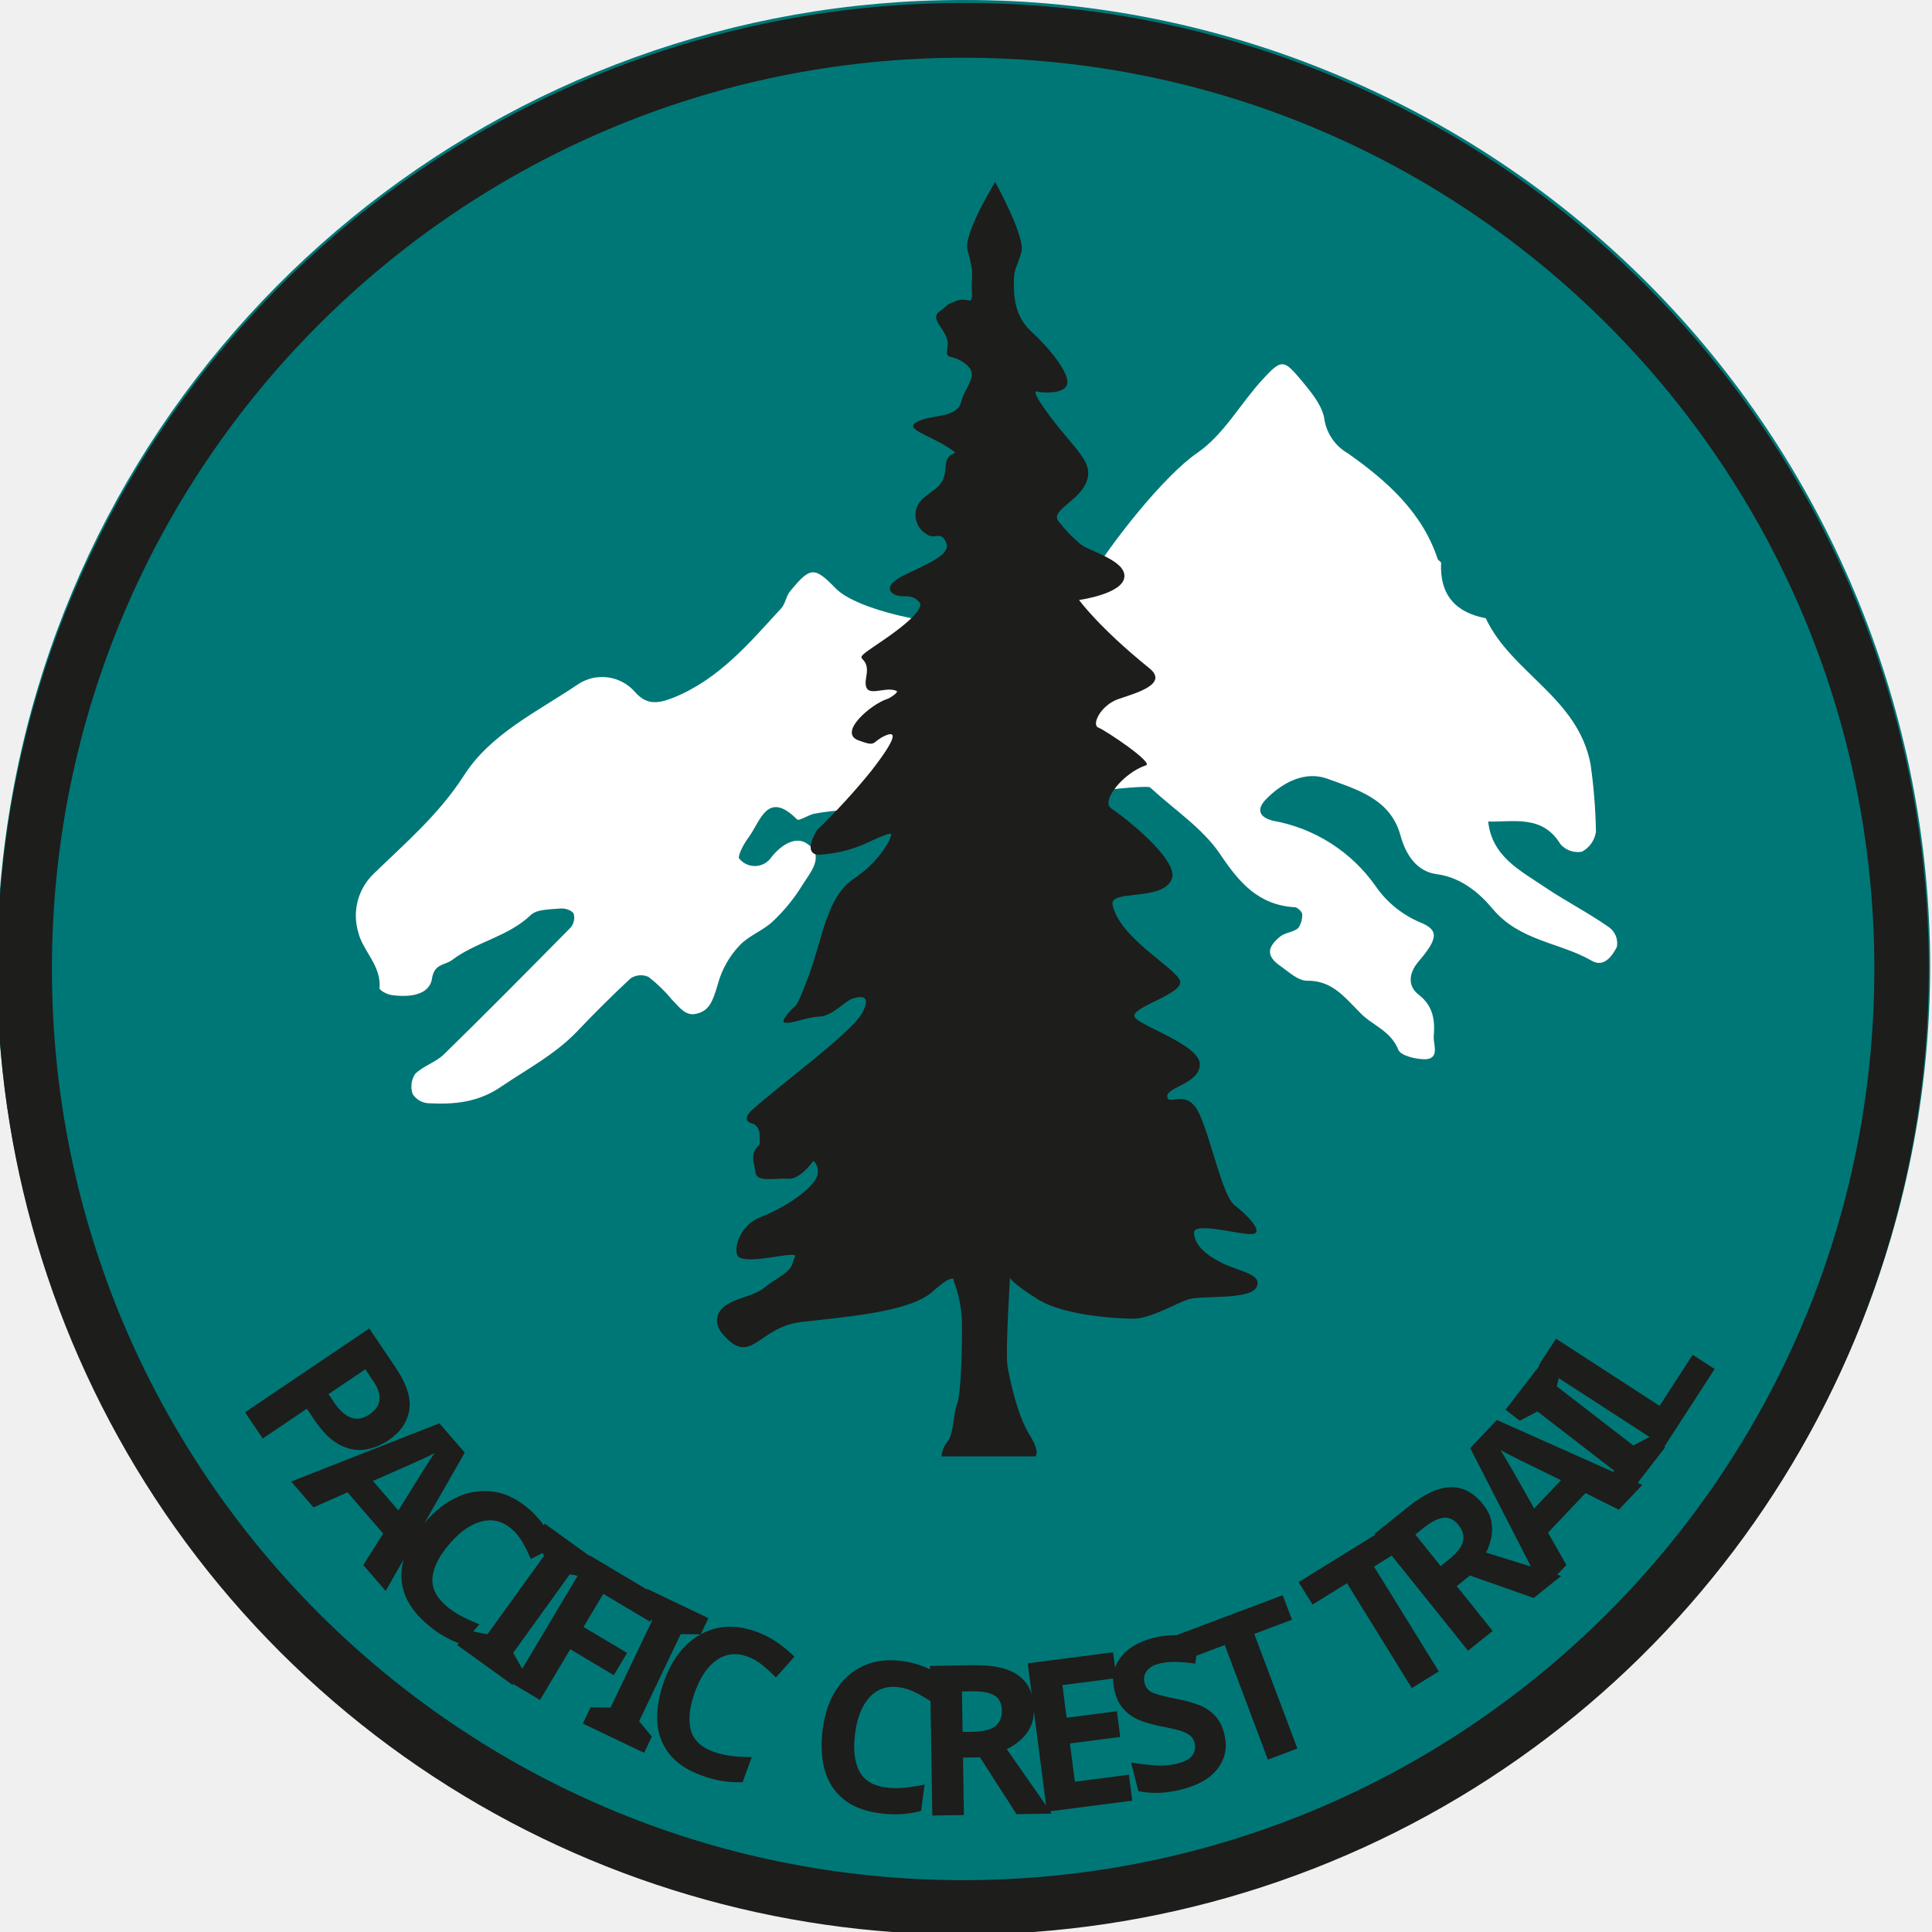
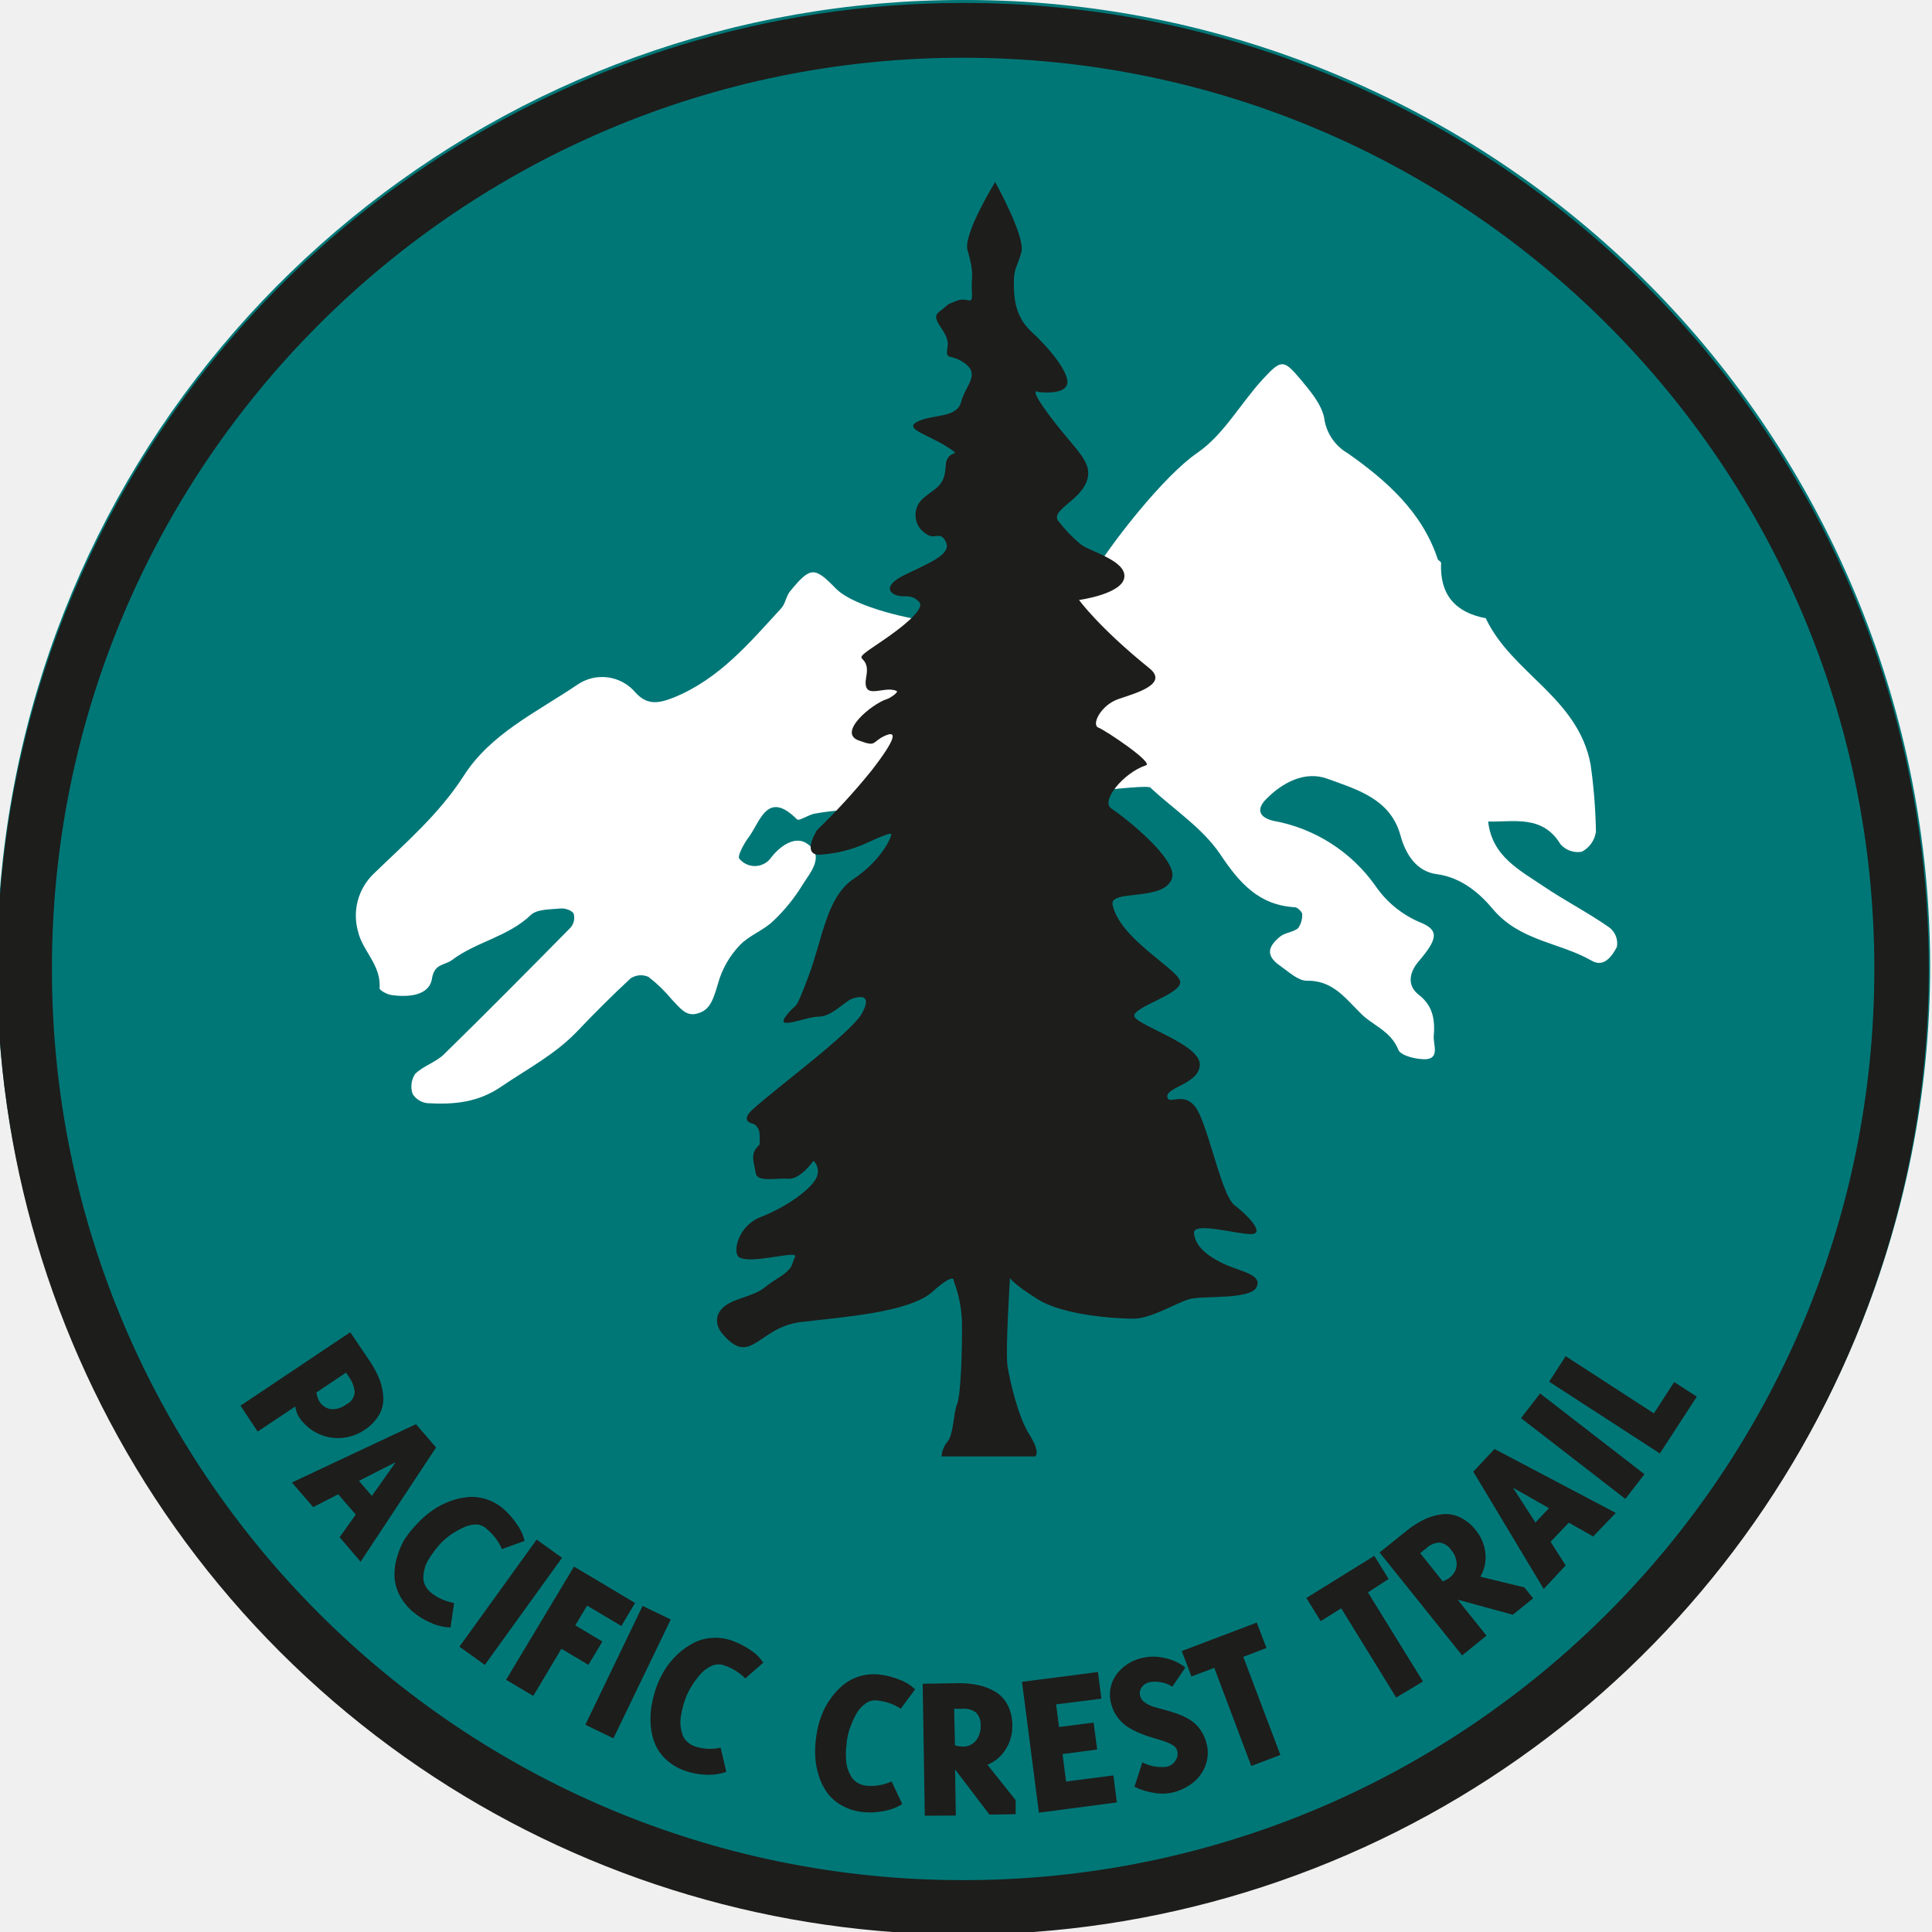
<svg xmlns="http://www.w3.org/2000/svg" id="Layer_1" data-name="Layer 1" viewBox="0 0 256 256">
  <defs>
-     <style>.cls-1{fill:#077;}.cls-2,.cls-3{fill:#1d1d1b;}.cls-3{font-size:27.76px;font-family:Delicious-Heavy, Delicious Heavy;font-weight:800;}.cls-4{fill:#fff;}</style>
+     <style>.cls-1{fill:#077;}.cls-2{fill:#1d1d1b;}.cls-3{fill:#fff;}</style>
  </defs>
  <path class="cls-1" d="M127.68,0A128,128,0,0,0,77.86,245.94,128,128,0,0,0,177.51,10.06,127.31,127.31,0,0,0,127.68,0Z" />
  <path class="cls-2" d="M127.61,7.65A120.74,120.74,0,1,1,6.88,128.39,120.73,120.73,0,0,1,127.61,7.65m0-7.26a128,128,0,0,0-90.5,218.5A128,128,0,1,0,177.44,10.45,127.13,127.13,0,0,0,127.61.39Z" />
-   <text class="cls-3" transform="matrix(0.56, 0.83, -0.83, 0.56, 31.07, 185.06)">P</text>
-   <text class="cls-3" transform="translate(38.58 196.31) rotate(49.18)">A</text>
-   <text class="cls-3" transform="matrix(0.75, 0.66, -0.66, 0.75, 48.72, 207.91)">C</text>
-   <text class="cls-3" transform="translate(59.87 217.46) rotate(35.8)">I</text>
-   <text class="cls-3" transform="translate(65.85 221.86) rotate(30.79)">F</text>
-   <text class="cls-3" transform="matrix(0.9, 0.43, -0.43, 0.9, 76.43, 228)">I</text>
-   <text class="cls-3" transform="translate(83.14 231.38) rotate(20.04)">C</text>
-   <text class="cls-3" transform="translate(97.1 236.27) rotate(13.83)"> </text>
-   <text class="cls-3" transform="translate(106.12 238.58) rotate(7.65)">C</text>
-   <text class="cls-3" transform="translate(121.04 240.61) rotate(-0.93)">R</text>
-   <text class="cls-3" transform="translate(136.24 240.38) rotate(-7.36)">E</text>
-   <text class="cls-3" transform="translate(149.82 238.54) rotate(-14.25)">S</text>
-   <text class="cls-3" transform="matrix(0.93, -0.35, 0.35, 0.93, 162.48, 235.24)">T</text>
-   <text class="cls-3" transform="translate(173.76 230.84) rotate(-26.26)"> </text>
-   <text class="cls-3" transform="translate(182.02 226.8) rotate(-31.72)">T</text>
-   <text class="cls-3" transform="translate(192.57 220.29) rotate(-38.74)">R</text>
-   <text class="cls-3" transform="translate(204.44 210.66) rotate(-46.54)">A</text>
-   <text class="cls-3" transform="matrix(0.61, -0.79, 0.79, 0.61, 214.61, 199.59)">I</text>
-   <text class="cls-3" transform="translate(219.18 193.78) rotate(-57.06)">L</text>
-   <path class="cls-4" d="M213.14,122.82c-2.77-1.93-5.79-3.47-8.55-5.34-3.22-2.18-6.89-4-7.4-8.62,3.47.07,7.2-.9,9.58,3a3.06,3.06,0,0,0,2.83,1,3.56,3.56,0,0,0,1.87-2.64,72,72,0,0,0-.71-8.94c-1.67-8.87-10.48-12.09-13.89-19.36-4.06-.77-6.11-3.15-5.92-7.33,0-.19-.39-.32-.45-.52-2.06-6.24-6.82-10.42-11.9-14a6.37,6.37,0,0,1-3.15-4.76c-.39-1.81-1.87-3.54-3.16-5.09-2.18-2.57-2.5-2.63-4.88-.06-3,3.22-5.21,7.4-8.75,9.84-4.51,3.09-11.52,12.09-14.22,16.6,1.42,1.28-16.27,4.44-15.89,6-4.43.45-15-1.74-17.81-4.63s-3.35-2.9-6,.32c-.58.64-.64,1.67-1.22,2.31C99.29,85.19,95.3,90,89.19,92.46c-2.13.84-3.54.9-5-.71a5.78,5.78,0,0,0-7.72-1c-5.33,3.6-11.51,6.49-15.05,12.09-3.28,5.08-7.72,8.88-11.9,12.93a7.7,7.7,0,0,0-2.06,7.72c.58,2.51,3.09,4.44,2.83,7.46,0,.26,1,.84,1.61.9,2.25.32,5,.07,5.34-2.19.32-2,1.67-1.73,2.64-2.44,3.22-2.44,7.46-3.09,10.48-6,.84-.77,2.58-.71,3.93-.84.58-.06,1.54.26,1.73.71a2,2,0,0,1-.45,1.86c-5.53,5.6-11.06,11.2-16.72,16.73-1.09,1.09-2.77,1.54-3.86,2.64a3.08,3.08,0,0,0-.32,2.63,2.65,2.65,0,0,0,2,1.23c3.48.19,6.69-.07,9.84-2.26,3.41-2.31,7-4.18,9.91-7.2,2.32-2.44,4.7-4.82,7.14-7.08a2.45,2.45,0,0,1,2.38-.19,19.18,19.18,0,0,1,3.09,3c1,1,1.8,2.25,3.28,1.87s2.06-1.23,2.83-4a12,12,0,0,1,2.89-5.08c1.23-1.29,3.09-1.93,4.38-3.16a23.19,23.19,0,0,0,3.92-4.82c1-1.61,3-3.8.71-5.4-1.48-1.16-3.47,0-4.83,1.73a2.65,2.65,0,0,1-4.24.2c-.32-.26.58-2,1.22-2.83,1.55-2.06,2.45-6.37,6.43-2.38.26.25,1.55-.65,2.38-.78,1.35-.25,2.77-.38,4.12-.51,2.77-2.57,22.77-1.16,22.77-1.16s17.56-2.44,17.56-1.74c3.15,2.9,6.88,5.34,9.2,8.75,2.57,3.86,5.15,6.82,10,7.08.32.06.9.64.9.9A3,3,0,0,1,172,123c-.64.52-1.73.58-2.38,1.1-1.8,1.48-1.8,2.64.07,3.92,1.09.77,2.31,1.93,3.47,1.93,3.35-.06,5,2.19,7,4.18,1.61,1.74,4.11,2.38,5.14,5,.33.77,2.45,1.28,3.67,1.22,1.74-.13,1-1.87,1-2.9.19-2.18,0-4.11-2-5.66-1.48-1.15-1.29-2.83-.07-4.31,2.64-3.08,2.83-4.24.26-5.27a13.53,13.53,0,0,1-5.86-4.76,21.16,21.16,0,0,0-13.57-8.69c-1.93-.45-2.25-1.54-1-2.83,2.25-2.31,5.21-3.79,8.11-2.76,3.86,1.41,8.36,2.64,9.71,7.46.71,2.64,2.19,4.89,4.89,5.21,3.28.45,5.72,2.64,7.33,4.57,3.6,4.31,8.88,4.44,13.12,6.88,1.68,1,2.77-.71,3.35-1.8A2.62,2.62,0,0,0,213.14,122.82Z" />
+   <path class="cls-2" d="M31.87,186.26l14.54-9.73L49,180.36a12.26,12.26,0,0,1,1.3,2.46,7.49,7.49,0,0,1,.49,2.39,4.21,4.21,0,0,1-.59,2.32,6,6,0,0,1-2,2,6.18,6.18,0,0,1-8.53-1.69,3,3,0,0,1-.53-1.48l-5,3.33Zm10.05-1.75a3.85,3.85,0,0,0,.35,1.11,2.21,2.21,0,0,0,1.64,1.11,3.21,3.21,0,0,0,2-.65A1.94,1.94,0,0,0,47,184.45a4.08,4.08,0,0,0-.81-2.06l-.34-.51Z" />
+   <path class="cls-2" d="M38.68,196.44l16.44-7.73,2.66,3.09-10,15.14L45,203.69l2.14-3L44.81,198,41.5,199.7Zm8.88-.22,1.71,2,3.17-4.48Z" />
+   <path class="cls-2" d="M55.18,202a11.75,11.75,0,0,1,2-1.78,10.29,10.29,0,0,1,2.33-1.26,9.32,9.32,0,0,1,2.48-.59,6.44,6.44,0,0,1,2.51.3A6.62,6.62,0,0,1,66.79,200a10.44,10.44,0,0,1,1.72,2,5.87,5.87,0,0,1,1,2.18l-3,1.08a7.08,7.08,0,0,0-2-2.65A2.11,2.11,0,0,0,63,202a4.14,4.14,0,0,0-1.82.51,11.88,11.88,0,0,0-1.67,1,9.8,9.8,0,0,0-1.27,1.16c-.27.31-.51.61-.74.91s-.45.65-.68,1a4.44,4.44,0,0,0-.52,1.14,5.71,5.71,0,0,0-.21,1.14,2.44,2.44,0,0,0,.2,1.12,2.93,2.93,0,0,0,.76,1,5.6,5.6,0,0,0,1.46.91,6.29,6.29,0,0,0,1.66.51l-.47,3.25a6.88,6.88,0,0,1-2.66-.64,9,9,0,0,1-2.38-1.48,7.27,7.27,0,0,1-1.75-2.23,6.06,6.06,0,0,1-.64-2.41,7.9,7.9,0,0,1,.31-2.47,10.64,10.64,0,0,1,1-2.41A13.89,13.89,0,0,1,55.18,202Z" />
+   <path class="cls-2" d="M60.88,218.19,71.11,204l3.36,2.42L64.24,220.61Z" />
+   <path class="cls-2" d="M67.06,222.58l9-15,8.09,4.82-1.82,3.05-4.54-2.7-1.56,2.62,3.59,2.14-1.85,3.09-3.58-2.13-3.73,6.25Z" />
+   <path class="cls-2" d="M77.56,228.54l7.59-15.75,3.73,1.8-7.6,15.75Z" />
+   <path class="cls-2" d="M87,223.48a12.47,12.47,0,0,1,1.18-2.37,10.29,10.29,0,0,1,1.7-2,9.29,9.29,0,0,1,2.1-1.45,6.34,6.34,0,0,1,2.44-.64,6.59,6.59,0,0,1,2.68.41,10.93,10.93,0,0,1,2.32,1.2,5.64,5.64,0,0,1,1.72,1.68l-2.39,2.09a7,7,0,0,0-2.83-1.74,2.15,2.15,0,0,0-1.63.08,4.32,4.32,0,0,0-1.52,1.14,11.89,11.89,0,0,0-1.16,1.59,9.17,9.17,0,0,0-.76,1.55q-.21.57-.36,1.11c-.1.37-.18.77-.26,1.22a5.37,5.37,0,0,0-.06,1.25,5.26,5.26,0,0,0,.22,1.13,2.29,2.29,0,0,0,.6,1,2.8,2.8,0,0,0,1.08.67,6,6,0,0,0,1.68.32,6.47,6.47,0,0,0,1.74-.14l.75,3.2a7,7,0,0,1-2.71.38,9.15,9.15,0,0,1-2.77-.52,7.11,7.11,0,0,1-2.43-1.43,6.08,6.08,0,0,1-1.48-2,7.83,7.83,0,0,1-.61-2.41,10.44,10.44,0,0,1,.07-2.62A14.59,14.59,0,0,1,87,223.48Z" />
+   <path class="cls-2" d="M108.17,230a11.43,11.43,0,0,1,.64-2.56,9.34,9.34,0,0,1,1.23-2.34,9.13,9.13,0,0,1,1.73-1.87,6.48,6.48,0,0,1,2.25-1.15,6.59,6.59,0,0,1,2.7-.17,10.49,10.49,0,0,1,2.53.68,5.74,5.74,0,0,1,2,1.26l-1.89,2.56a7,7,0,0,0-3.14-1.09,2.09,2.09,0,0,0-1.57.43,4.27,4.27,0,0,0-1.24,1.44,11.74,11.74,0,0,0-.79,1.8,9.4,9.4,0,0,0-.41,1.67c0,.4-.09.79-.11,1.17a10.36,10.36,0,0,0,0,1.24,5.27,5.27,0,0,0,.2,1.24,6.28,6.28,0,0,0,.46,1.06,2.41,2.41,0,0,0,.8.82,2.81,2.81,0,0,0,1.19.42,6.5,6.5,0,0,0,3.39-.56l1.42,3A7.12,7.12,0,0,1,117,240a9,9,0,0,1-2.81.09,7.17,7.17,0,0,1-2.69-.88,6.15,6.15,0,0,1-1.88-1.64,7.89,7.89,0,0,1-1.11-2.23,10.16,10.16,0,0,1-.49-2.57A13.38,13.38,0,0,1,108.17,230Z" />
+   <path class="cls-2" d="M122.54,240.59l-.28-17.48,4.58-.08a11.9,11.9,0,0,1,2.76.25,7.48,7.48,0,0,1,2.29.89,4.34,4.34,0,0,1,1.63,1.76,5.8,5.8,0,0,1,.62,2.71,5.63,5.63,0,0,1-.87,3.14,5.08,5.08,0,0,1-2.43,2.06l3.74,4.69,0,1.86-3.47.06-4.56-6,.1,6.12Zm4-9.33a3.52,3.52,0,0,0,1,.17,2.19,2.19,0,0,0,1.78-.79,3,3,0,0,0,.62-2,2.26,2.26,0,0,0-.61-1.72,2.61,2.61,0,0,0-1.82-.5l-1.08,0Z" />
+   <path class="cls-2" d="M137.66,240.19l-2.24-17.34,10.06-1.3.46,3.53-6,.76.39,3,4.58-.59.47,3.57-4.59.6.47,3.64,6.27-.81.46,3.58Z" />
+   <path class="cls-2" d="M147.26,225.85a4.52,4.52,0,0,1,.62-3.9,5.74,5.74,0,0,1,3.44-2.26,6.42,6.42,0,0,1,3,0,6.76,6.76,0,0,1,2.75,1.26l-1.73,2.55a3.88,3.88,0,0,0-1.49-.59,3.79,3.79,0,0,0-1.58,0,1.61,1.61,0,0,0-1,.68,1.36,1.36,0,0,0-.2,1.12,1.54,1.54,0,0,0,.62.88,4.47,4.47,0,0,0,1.18.57c.46.14,1,.28,1.51.42s1.11.32,1.67.52a9,9,0,0,1,1.59.76,4.66,4.66,0,0,1,1.35,1.25,5.32,5.32,0,0,1,.88,1.89,4.75,4.75,0,0,1-.13,2.92,5.21,5.21,0,0,1-1.66,2.29,6.94,6.94,0,0,1-2.67,1.3,6.25,6.25,0,0,1-2.53.05,9.24,9.24,0,0,1-2.56-.8l1.05-3.24a5.55,5.55,0,0,0,3.21.59,1.82,1.82,0,0,0,1.15-.78A1.63,1.63,0,0,0,156,232a1.27,1.27,0,0,0-.57-.73,4.9,4.9,0,0,0-1.17-.54c-.47-.16-1-.31-1.52-.47a17.79,17.79,0,0,1-1.68-.59,10.79,10.79,0,0,1-1.59-.81,4.86,4.86,0,0,1-1.33-1.24A4.68,4.68,0,0,1,147.26,225.85Z" />
+   <path class="cls-2" d="M157.87,222.14l-1.28-3.37,9.94-3.77,1.28,3.37-3.07,1.17,4.92,13L165.8,234l-4.9-13Z" />
+   <path class="cls-2" d="M175,214.81l-1.9-3.07,9-5.58,1.9,3.06L181.26,211l7.29,11.81L185,224.93l-7.28-11.82Z" />
+   <path class="cls-2" d="M193.74,219.35,182.8,205.71l3.58-2.87a12,12,0,0,1,2.33-1.5,7.72,7.72,0,0,1,2.35-.69,4.28,4.28,0,0,1,2.37.39,5.92,5.92,0,0,1,2.15,1.76,5.63,5.63,0,0,1,1.24,3,5.09,5.09,0,0,1-.66,3.12l5.83,1.42,1.16,1.45-2.7,2.17-7.31-2,3.83,4.77Zm-2.57-9.81a3.6,3.6,0,0,0,.92-.5,2.23,2.23,0,0,0,.93-1.72,3,3,0,0,0-.72-1.92,2.26,2.26,0,0,0-1.53-1,2.65,2.65,0,0,0-1.74.72l-.85.68Z" />
+   <path class="cls-2" d="M204.55,210.55,195.22,195l2.81-3,16.07,8.47-3,3.12-3.23-1.83-2.41,2.54,2,3.12Zm-1.1-8.81,1.8-1.9-4.77-2.71Z" />
+   <path class="cls-2" d="M215.37,198.61l-13.83-10.7,2.53-3.27,13.83,10.7Z" />
+   <path class="cls-2" d="M219.94,192.59l-14.67-9.51,2.19-3.38,11.69,7.58,2.69-4.15,3,1.93Z" />
+   <path class="cls-3" d="M213.14,122.82c-2.77-1.93-5.79-3.47-8.55-5.34-3.22-2.18-6.89-4-7.4-8.62,3.47.07,7.2-.9,9.58,3a3.06,3.06,0,0,0,2.83,1,3.56,3.56,0,0,0,1.87-2.64,72,72,0,0,0-.71-8.94c-1.67-8.87-10.48-12.09-13.89-19.36-4.06-.77-6.11-3.15-5.92-7.33,0-.19-.39-.32-.45-.52-2.06-6.24-6.82-10.42-11.9-14a6.37,6.37,0,0,1-3.15-4.76c-.39-1.81-1.87-3.54-3.16-5.09-2.18-2.57-2.5-2.63-4.88-.06-3,3.22-5.21,7.4-8.75,9.84-4.51,3.09-11.52,12.09-14.22,16.6,1.42,1.28-16.27,4.44-15.89,6-4.43.45-15-1.74-17.81-4.63s-3.35-2.9-6,.32c-.58.64-.64,1.67-1.22,2.31C99.29,85.19,95.3,90,89.19,92.46c-2.13.84-3.54.9-5-.71a5.78,5.78,0,0,0-7.72-1c-5.33,3.6-11.51,6.49-15.05,12.09-3.28,5.08-7.72,8.88-11.9,12.93a7.7,7.7,0,0,0-2.06,7.72c.58,2.51,3.09,4.44,2.83,7.46,0,.26,1,.84,1.61.9,2.25.32,5,.07,5.34-2.19.32-2,1.67-1.73,2.64-2.44,3.22-2.44,7.46-3.09,10.48-6,.84-.77,2.58-.71,3.93-.84.58-.06,1.54.26,1.73.71a2,2,0,0,1-.45,1.86c-5.53,5.6-11.06,11.2-16.72,16.73-1.09,1.09-2.77,1.54-3.86,2.64a3.08,3.08,0,0,0-.32,2.63,2.65,2.65,0,0,0,2,1.23c3.48.19,6.69-.07,9.84-2.26,3.41-2.31,7-4.18,9.91-7.2,2.32-2.44,4.7-4.82,7.14-7.08a2.45,2.45,0,0,1,2.38-.19,19.18,19.18,0,0,1,3.09,3c1,1,1.8,2.25,3.28,1.87s2.06-1.23,2.83-4a12,12,0,0,1,2.89-5.08c1.23-1.29,3.09-1.93,4.38-3.16a23.19,23.19,0,0,0,3.92-4.82c1-1.61,3-3.8.71-5.4-1.48-1.16-3.47,0-4.83,1.73a2.65,2.65,0,0,1-4.24.2c-.32-.26.58-2,1.22-2.83,1.55-2.06,2.45-6.37,6.43-2.38.26.25,1.55-.65,2.38-.78,1.35-.25,2.77-.38,4.12-.51,2.77-2.57,22.77-1.16,22.77-1.16s17.56-2.44,17.56-1.74c3.15,2.9,6.88,5.34,9.2,8.75,2.57,3.86,5.15,6.82,10,7.08.32.06.9.64.9.9A3,3,0,0,1,172,123c-.64.52-1.73.58-2.38,1.1-1.8,1.48-1.8,2.64.07,3.92,1.09.77,2.31,1.93,3.47,1.93,3.35-.06,5,2.19,7,4.18,1.61,1.74,4.11,2.38,5.14,5,.33.77,2.45,1.28,3.67,1.22,1.74-.13,1-1.87,1-2.9.19-2.18,0-4.11-2-5.66-1.48-1.15-1.29-2.83-.07-4.31,2.64-3.08,2.83-4.24.26-5.27a13.53,13.53,0,0,1-5.86-4.76,21.16,21.16,0,0,0-13.57-8.69c-1.93-.45-2.25-1.54-1-2.83,2.25-2.31,5.21-3.79,8.11-2.76,3.86,1.41,8.36,2.64,9.71,7.46.71,2.64,2.19,4.89,4.89,5.21,3.28.45,5.72,2.64,7.33,4.57,3.6,4.31,8.88,4.44,13.12,6.88,1.68,1,2.77-.71,3.35-1.8A2.62,2.62,0,0,0,213.14,122.82Z" />
  <path class="cls-2" d="M126.37,169.71a17,17,0,0,1,1.09,5.28c.06,3.6-.13,9.84-.64,11.06s-.45,4.06-1.29,5a3.4,3.4,0,0,0-.77,1.93h12.41s.77-.45-.77-2.89-2.57-7.14-2.89-9,.32-11.77.32-11.77.19.65,3.66,2.83,10.49,2.58,12.74,2.58,5.6-2.06,7.33-2.58,8.11.13,8.94-1.6-2.25-2.06-4.5-3.16-3.66-2.38-3.79-4,6.24.32,7.78.12-.77-2.57-2.38-3.79-3-8.3-4.63-12-4.12-1.09-4.31-2.38,4.31-1.73,4.31-4.31-7.78-5-8.62-6.24,6.56-3.08,6-4.82-8-5.6-8.94-10.1c-.39-2.06,6.69-.38,7.85-3.41,1-2.51-6.5-8.36-8-9.32s1.61-4.76,4.57-5.73c1.09-.32-5.34-4.63-6.3-5s.32-3,2.7-3.8,6.69-2,4-4.11c-6.69-5.41-9.26-9-9.26-9s5.72-.77,6-3-4.56-3.41-5.79-4.38a19.15,19.15,0,0,1-2.89-3c-1.29-1.42,2.7-2.7,3.67-5.28s-1.29-4-4.64-8.42-1.73-3.48-1.73-3.48,3.34.46,3.79-1S138.91,46,136.72,44s-2.38-4.44-2.38-6.5.45-2.06,1-4.11-3.48-9.27-3.48-9.27-4.24,6.89-3.66,9c1,3.54.45,3.28.58,5.47s-.45.64-2.06,1.28-.77.32-2.25,1.42,1.41,2.57,1.09,4.63.32.77,2.32,2.25.06,2.9-.52,5.08-3.67,1.61-5.72,2.58,1.28,1.73,3.79,3.34,0,0-.13,2.64-1.28,2.76-3,4.24a2.92,2.92,0,0,0,.32,4.63c1.29,1,1.93-.45,2.7,1.1s-1.61,2.57-5.27,4.31S118.26,79,119.55,79s1.61.13,2.25.77-.77,2.38-5.28,5.41-1.09,1-1.73,4.44,2.25,1.15,4,1.93c.38.12-.9,1-1.29,1.09-2,.64-6.56,4.44-3.73,5.47,2.44.9,1.67.25,3.41-.58s1.61.32-1.74,4.63a87,87,0,0,1-7.2,7.85c-1.42,2.44-.9,3.47.77,3.21a17.39,17.39,0,0,0,5.6-1.41s3.34-1.61,3.47-1.29-1.29,3.48-4.95,5.92-4.12,8-6.05,13.06-1.29,3-2.9,5.08,2.58.13,4.31.13,3.48-2.06,4.44-2.38,2.7-.65,1.29,1.93-11.13,9.71-14.47,12.73c-1.87,1.68.12,1.93.12,1.93a1.63,1.63,0,0,1,.78,1.48c0,1.48.19,1-.39,1.68-.84,1-.32,2.05-.13,3.34s2.7.64,4.31.77,3.35-2.38,3.35-2.38a1.93,1.93,0,0,1,.32,2.38c-.77,1.42-3.73,3.67-7.33,5.08-3.09,1.23-3.67,4.7-2.9,5.28,1.48,1.09,8-1,7.46,0s0,1.41-2.38,2.89-1.28,1.42-5.08,2.7-3.09,3.61-2.06,4.7c3.73,4.31,4.63-1,10.36-1.67s14.34-1.29,17.37-4S126.37,169.71,126.37,169.71Z" />
</svg>
